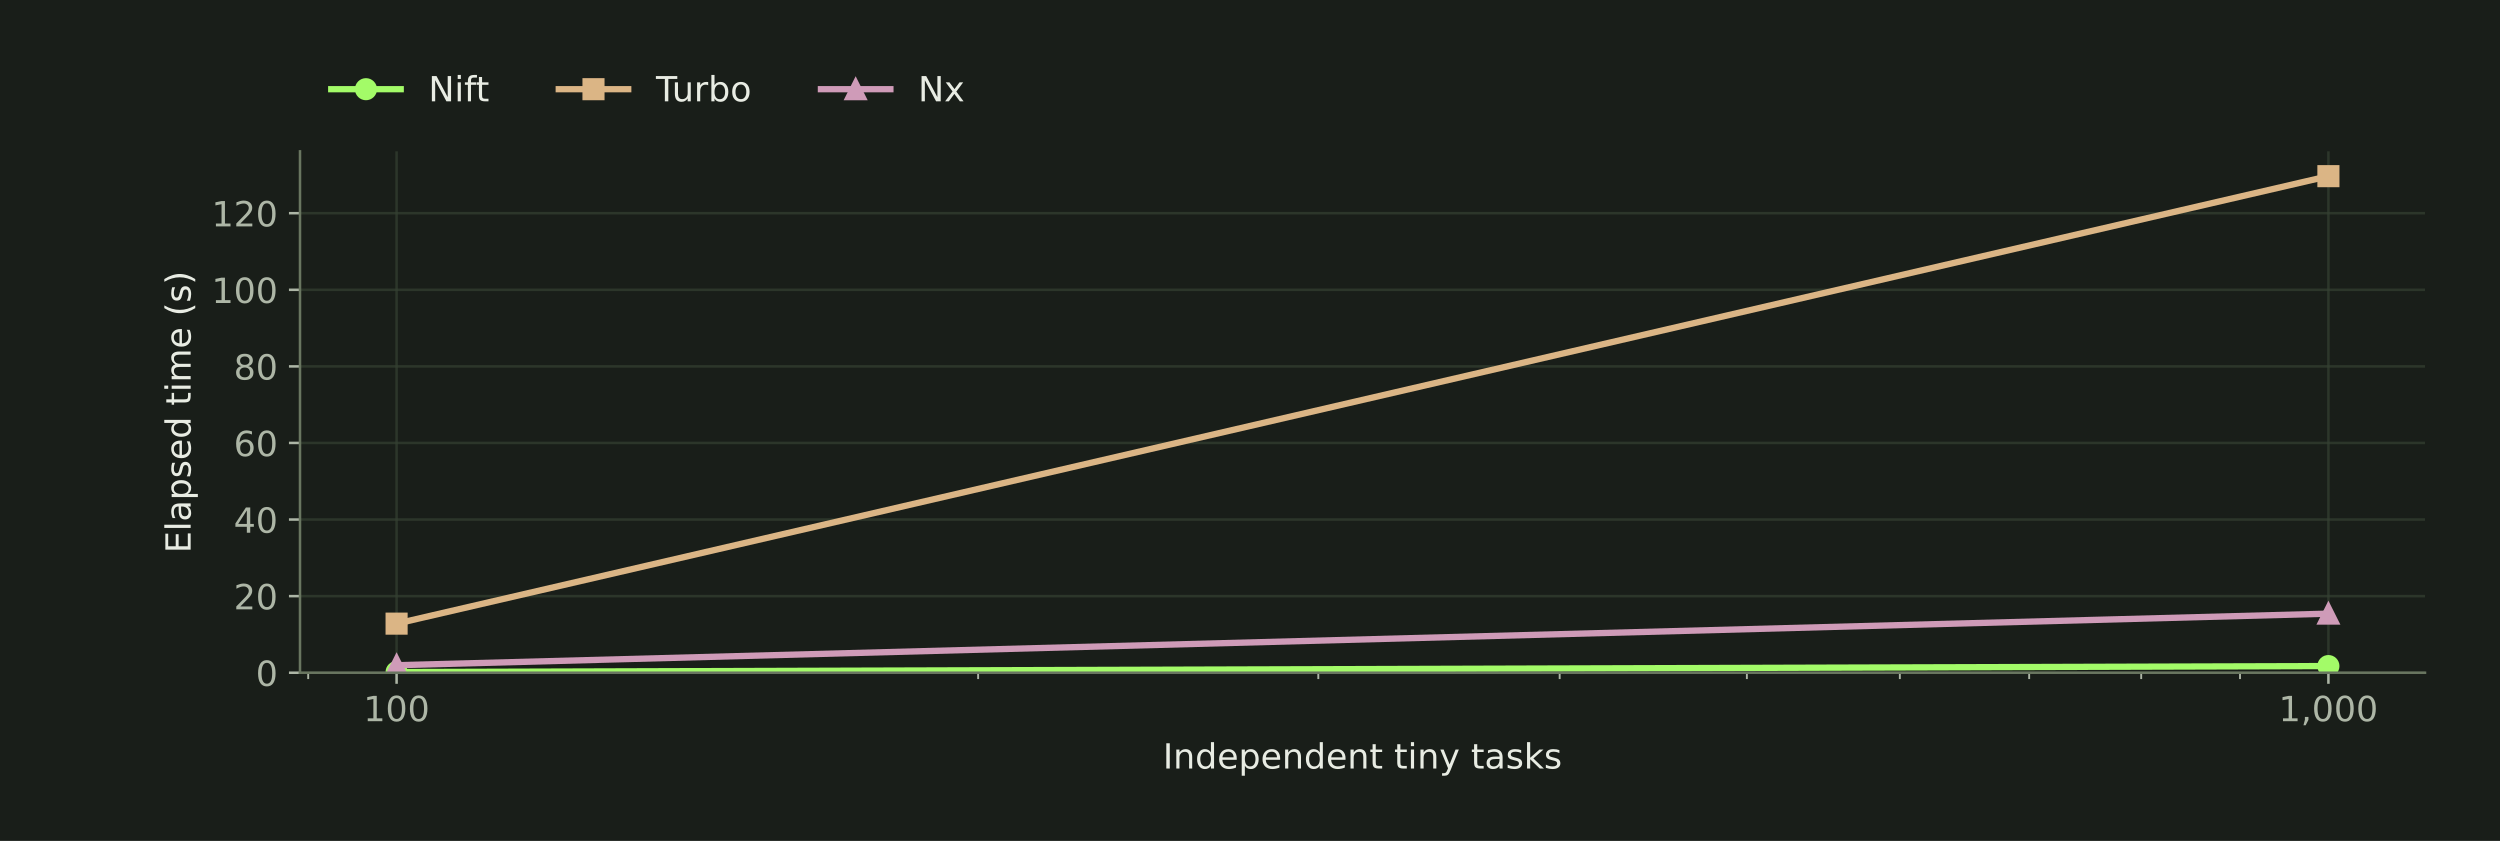
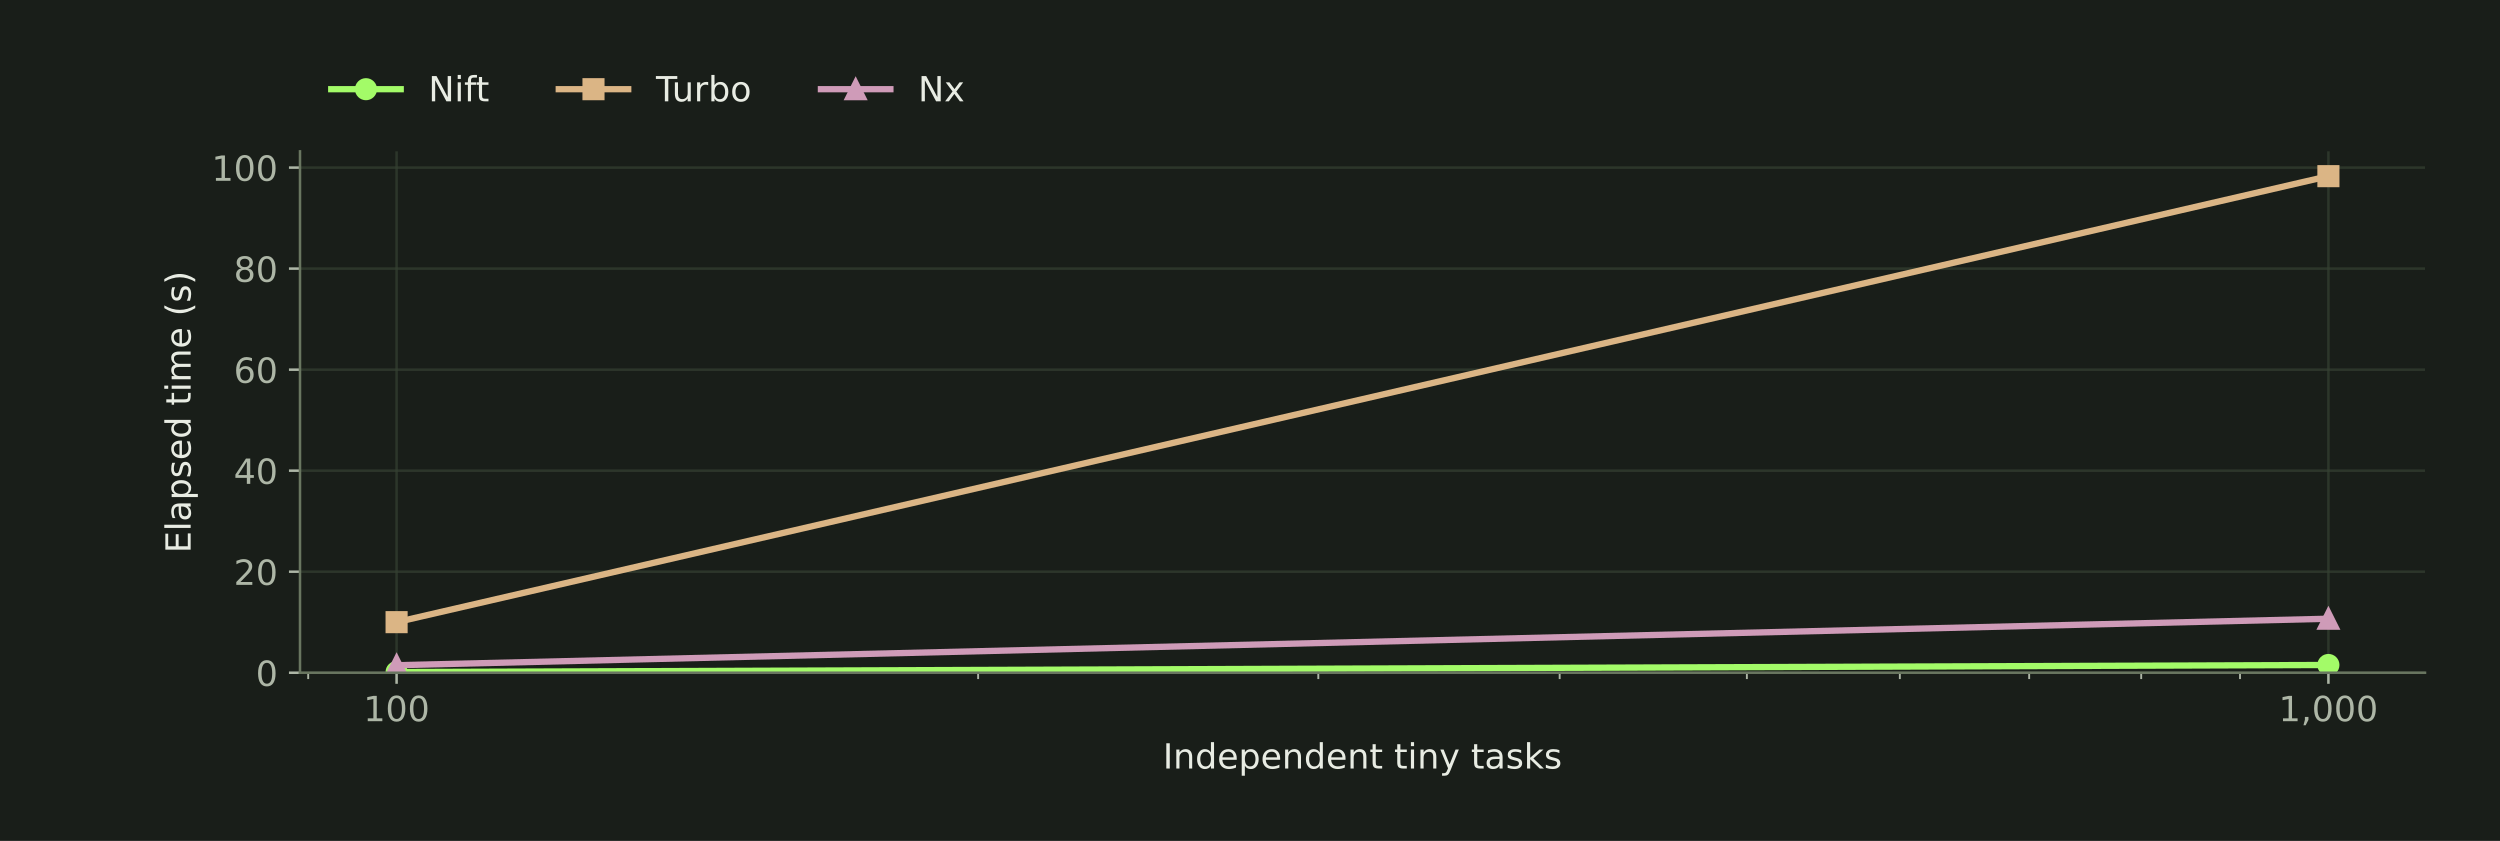
<svg xmlns="http://www.w3.org/2000/svg" xmlns:xlink="http://www.w3.org/1999/xlink" width="792pt" height="266.4pt" viewBox="0 0 792 266.4" version="1.1">
  <defs>
    <style type="text/css">*{stroke-linejoin: round; stroke-linecap: butt}</style>
  </defs>
  <g id="figure_1">
    <g id="patch_1">
      <path d="M 0 266.4 L 792 266.4 L 792 0 L 0 0 z " style="fill: #191e19" />
    </g>
    <g id="axes_1">
      <g id="patch_2">
        <path d="M 95.04 213.12 L 768.24 213.12 L 768.24 47.952 L 95.04 47.952 z " style="fill: #191e19" />
      </g>
      <g id="matplotlib.axis_1">
        <g id="xtick_1">
          <g id="line2d_1">
            <path d="M 125.64 213.12 L 125.64 47.952 " clip-path="url(#pe6b6be5bf1)" style="fill: none; stroke: #354132; stroke-opacity: 0.7; stroke-width: 0.8; stroke-linecap: square" />
          </g>
          <g id="line2d_2">
            <defs>
              <path id="mb59d0f743f" d="M 0 0 L 0 3.5 " style="stroke: #adb6a6; stroke-width: 0.8" />
            </defs>
            <g>
              <use xlink:href="#mb59d0f743f" x="125.64" y="213.12" style="fill: #adb6a6; stroke: #adb6a6; stroke-width: 0.8" />
            </g>
          </g>
          <g id="text_1">
            <text style="font-size: 11px; font-family: 'DejaVu Sans'; text-anchor: middle; fill: #adb6a6" x="125.64" y="228.477" transform="rotate(-0 125.64 228.4774)">100</text>
          </g>
        </g>
        <g id="xtick_2">
          <g id="line2d_3">
            <path d="M 737.64 213.12 L 737.64 47.952 " clip-path="url(#pe6b6be5bf1)" style="fill: none; stroke: #354132; stroke-opacity: 0.7; stroke-width: 0.8; stroke-linecap: square" />
          </g>
          <g id="line2d_4">
            <g>
              <use xlink:href="#mb59d0f743f" x="737.64" y="213.12" style="fill: #adb6a6; stroke: #adb6a6; stroke-width: 0.8" />
            </g>
          </g>
          <g id="text_2">
            <text style="font-size: 11px; font-family: 'DejaVu Sans'; text-anchor: middle; fill: #adb6a6" x="737.64" y="228.477" transform="rotate(-0 737.64 228.4774)">1,000</text>
          </g>
        </g>
        <g id="xtick_3">
          <g id="line2d_5">
            <defs>
              <path id="md41d5f1bb8" d="M 0 0 L 0 2 " style="stroke: #adb6a6; stroke-width: 0.6" />
            </defs>
            <g>
              <use xlink:href="#md41d5f1bb8" x="97.636" y="213.12" style="fill: #adb6a6; stroke: #adb6a6; stroke-width: 0.6" />
            </g>
          </g>
        </g>
        <g id="xtick_4">
          <g id="line2d_6">
            <g>
              <use xlink:href="#md41d5f1bb8" x="309.87" y="213.12" style="fill: #adb6a6; stroke: #adb6a6; stroke-width: 0.6" />
            </g>
          </g>
        </g>
        <g id="xtick_5">
          <g id="line2d_7">
            <g>
              <use xlink:href="#md41d5f1bb8" x="417.638" y="213.12" style="fill: #adb6a6; stroke: #adb6a6; stroke-width: 0.6" />
            </g>
          </g>
        </g>
        <g id="xtick_6">
          <g id="line2d_8">
            <g>
              <use xlink:href="#md41d5f1bb8" x="494.101" y="213.12" style="fill: #adb6a6; stroke: #adb6a6; stroke-width: 0.6" />
            </g>
          </g>
        </g>
        <g id="xtick_7">
          <g id="line2d_9">
            <g>
              <use xlink:href="#md41d5f1bb8" x="553.41" y="213.12" style="fill: #adb6a6; stroke: #adb6a6; stroke-width: 0.6" />
            </g>
          </g>
        </g>
        <g id="xtick_8">
          <g id="line2d_10">
            <g>
              <use xlink:href="#md41d5f1bb8" x="601.869" y="213.12" style="fill: #adb6a6; stroke: #adb6a6; stroke-width: 0.6" />
            </g>
          </g>
        </g>
        <g id="xtick_9">
          <g id="line2d_11">
            <g>
              <use xlink:href="#md41d5f1bb8" x="642.84" y="213.12" style="fill: #adb6a6; stroke: #adb6a6; stroke-width: 0.6" />
            </g>
          </g>
        </g>
        <g id="xtick_10">
          <g id="line2d_12">
            <g>
              <use xlink:href="#md41d5f1bb8" x="678.331" y="213.12" style="fill: #adb6a6; stroke: #adb6a6; stroke-width: 0.6" />
            </g>
          </g>
        </g>
        <g id="xtick_11">
          <g id="line2d_13">
            <g>
              <use xlink:href="#md41d5f1bb8" x="709.636" y="213.12" style="fill: #adb6a6; stroke: #adb6a6; stroke-width: 0.6" />
            </g>
          </g>
        </g>
        <g id="text_3">
          <text style="font-size: 11px; font-family: 'DejaVu Sans'; text-anchor: middle; fill: #e8ece3" x="431.64" y="243.478" transform="rotate(-0 431.64 243.4783)">Independent tiny tasks</text>
        </g>
      </g>
      <g id="matplotlib.axis_2">
        <g id="ytick_1">
          <g id="line2d_14">
            <path d="M 95.04 213.12 L 768.24 213.12 " clip-path="url(#pe6b6be5bf1)" style="fill: none; stroke: #354132; stroke-opacity: 0.7; stroke-width: 0.8; stroke-linecap: square" />
          </g>
          <g id="line2d_15">
            <defs>
              <path id="ma8dde5b0b7" d="M 0 0 L -3.5 0 " style="stroke: #adb6a6; stroke-width: 0.8" />
            </defs>
            <g>
              <use xlink:href="#ma8dde5b0b7" x="95.04" y="213.12" style="fill: #adb6a6; stroke: #adb6a6; stroke-width: 0.8" />
            </g>
          </g>
          <g id="text_4">
            <text style="font-size: 11px; font-family: 'DejaVu Sans'; text-anchor: end; fill: #adb6a6" x="88.04" y="217.299" transform="rotate(-0 88.04 217.2987)">0</text>
          </g>
        </g>
        <g id="ytick_2">
          <g id="line2d_16">
-             <path d="M 95.04 188.857 L 768.24 188.857 " clip-path="url(#pe6b6be5bf1)" style="fill: none; stroke: #354132; stroke-opacity: 0.7; stroke-width: 0.8; stroke-linecap: square" />
+             <path d="M 95.04 181.115 L 768.24 181.115 " clip-path="url(#pe6b6be5bf1)" style="fill: none; stroke: #354132; stroke-opacity: 0.7; stroke-width: 0.8; stroke-linecap: square" />
          </g>
          <g id="line2d_17">
            <g>
-               <use xlink:href="#ma8dde5b0b7" x="95.04" y="188.857" style="fill: #adb6a6; stroke: #adb6a6; stroke-width: 0.8" />
+               <use xlink:href="#ma8dde5b0b7" x="95.04" y="181.115" style="fill: #adb6a6; stroke: #adb6a6; stroke-width: 0.8" />
            </g>
          </g>
          <g id="text_5">
-             <text style="font-size: 11px; font-family: 'DejaVu Sans'; text-anchor: end; fill: #adb6a6" x="88.04" y="193.035" transform="rotate(-0 88.04 193.0354)">20</text>
+             <text style="font-size: 11px; font-family: 'DejaVu Sans'; text-anchor: end; fill: #adb6a6" x="88.04" y="185.293" transform="rotate(-0 88.04 185.2934)">20</text>
          </g>
        </g>
        <g id="ytick_3">
          <g id="line2d_18">
-             <path d="M 95.04 164.593 L 768.24 164.593 " clip-path="url(#pe6b6be5bf1)" style="fill: none; stroke: #354132; stroke-opacity: 0.7; stroke-width: 0.8; stroke-linecap: square" />
+             <path d="M 95.04 149.109 L 768.24 149.109 " clip-path="url(#pe6b6be5bf1)" style="fill: none; stroke: #354132; stroke-opacity: 0.7; stroke-width: 0.8; stroke-linecap: square" />
          </g>
          <g id="line2d_19">
            <g>
-               <use xlink:href="#ma8dde5b0b7" x="95.04" y="164.593" style="fill: #adb6a6; stroke: #adb6a6; stroke-width: 0.8" />
+               <use xlink:href="#ma8dde5b0b7" x="95.04" y="149.109" style="fill: #adb6a6; stroke: #adb6a6; stroke-width: 0.8" />
            </g>
          </g>
          <g id="text_6">
-             <text style="font-size: 11px; font-family: 'DejaVu Sans'; text-anchor: end; fill: #adb6a6" x="88.04" y="168.772" transform="rotate(-0 88.04 168.7721)">40</text>
+             <text style="font-size: 11px; font-family: 'DejaVu Sans'; text-anchor: end; fill: #adb6a6" x="88.04" y="153.288" transform="rotate(-0 88.04 153.2881)">40</text>
          </g>
        </g>
        <g id="ytick_4">
          <g id="line2d_20">
-             <path d="M 95.04 140.33 L 768.24 140.33 " clip-path="url(#pe6b6be5bf1)" style="fill: none; stroke: #354132; stroke-opacity: 0.7; stroke-width: 0.8; stroke-linecap: square" />
+             <path d="M 95.04 117.104 L 768.24 117.104 " clip-path="url(#pe6b6be5bf1)" style="fill: none; stroke: #354132; stroke-opacity: 0.7; stroke-width: 0.8; stroke-linecap: square" />
          </g>
          <g id="line2d_21">
            <g>
-               <use xlink:href="#ma8dde5b0b7" x="95.04" y="140.33" style="fill: #adb6a6; stroke: #adb6a6; stroke-width: 0.8" />
+               <use xlink:href="#ma8dde5b0b7" x="95.04" y="117.104" style="fill: #adb6a6; stroke: #adb6a6; stroke-width: 0.8" />
            </g>
          </g>
          <g id="text_7">
-             <text style="font-size: 11px; font-family: 'DejaVu Sans'; text-anchor: end; fill: #adb6a6" x="88.04" y="144.509" transform="rotate(-0 88.04 144.5087)">60</text>
+             <text style="font-size: 11px; font-family: 'DejaVu Sans'; text-anchor: end; fill: #adb6a6" x="88.04" y="121.283" transform="rotate(-0 88.04 121.2828)">60</text>
          </g>
        </g>
        <g id="ytick_5">
          <g id="line2d_22">
-             <path d="M 95.04 116.067 L 768.24 116.067 " clip-path="url(#pe6b6be5bf1)" style="fill: none; stroke: #354132; stroke-opacity: 0.7; stroke-width: 0.8; stroke-linecap: square" />
+             <path d="M 95.04 85.099 L 768.24 85.099 " clip-path="url(#pe6b6be5bf1)" style="fill: none; stroke: #354132; stroke-opacity: 0.7; stroke-width: 0.8; stroke-linecap: square" />
          </g>
          <g id="line2d_23">
            <g>
-               <use xlink:href="#ma8dde5b0b7" x="95.04" y="116.067" style="fill: #adb6a6; stroke: #adb6a6; stroke-width: 0.8" />
+               <use xlink:href="#ma8dde5b0b7" x="95.04" y="85.099" style="fill: #adb6a6; stroke: #adb6a6; stroke-width: 0.8" />
            </g>
          </g>
          <g id="text_8">
-             <text style="font-size: 11px; font-family: 'DejaVu Sans'; text-anchor: end; fill: #adb6a6" x="88.04" y="120.245" transform="rotate(-0 88.04 120.2454)">80</text>
+             <text style="font-size: 11px; font-family: 'DejaVu Sans'; text-anchor: end; fill: #adb6a6" x="88.04" y="89.278" transform="rotate(-0 88.04 89.27751)">80</text>
          </g>
        </g>
        <g id="ytick_6">
          <g id="line2d_24">
-             <path d="M 95.04 91.803 L 768.24 91.803 " clip-path="url(#pe6b6be5bf1)" style="fill: none; stroke: #354132; stroke-opacity: 0.7; stroke-width: 0.8; stroke-linecap: square" />
+             <path d="M 95.04 53.093 L 768.24 53.093 " clip-path="url(#pe6b6be5bf1)" style="fill: none; stroke: #354132; stroke-opacity: 0.7; stroke-width: 0.8; stroke-linecap: square" />
          </g>
          <g id="line2d_25">
            <g>
-               <use xlink:href="#ma8dde5b0b7" x="95.04" y="91.803" style="fill: #adb6a6; stroke: #adb6a6; stroke-width: 0.8" />
+               <use xlink:href="#ma8dde5b0b7" x="95.04" y="53.093" style="fill: #adb6a6; stroke: #adb6a6; stroke-width: 0.8" />
            </g>
          </g>
          <g id="text_9">
-             <text style="font-size: 11px; font-family: 'DejaVu Sans'; text-anchor: end; fill: #adb6a6" x="88.04" y="95.982" transform="rotate(-0 88.04 95.98207)">100</text>
-           </g>
-         </g>
-         <g id="ytick_7">
-           <g id="line2d_26">
-             <path d="M 95.04 67.54 L 768.24 67.54 " clip-path="url(#pe6b6be5bf1)" style="fill: none; stroke: #354132; stroke-opacity: 0.7; stroke-width: 0.8; stroke-linecap: square" />
-           </g>
-           <g id="line2d_27">
-             <g>
-               <use xlink:href="#ma8dde5b0b7" x="95.04" y="67.54" style="fill: #adb6a6; stroke: #adb6a6; stroke-width: 0.8" />
-             </g>
-           </g>
-           <g id="text_10">
-             <text style="font-size: 11px; font-family: 'DejaVu Sans'; text-anchor: end; fill: #adb6a6" x="88.04" y="71.719" transform="rotate(-0 88.04 71.71874)">120</text>
-           </g>
-         </g>
-         <g id="text_11">
+             <text style="font-size: 11px; font-family: 'DejaVu Sans'; text-anchor: end; fill: #adb6a6" x="88.04" y="57.272" transform="rotate(-0 88.04 57.27221)">100</text>
+           </g>
+         </g>
+         <g id="text_10">
          <text style="font-size: 11px; font-family: 'DejaVu Sans'; text-anchor: middle; fill: #e8ece3" x="60.401" y="130.536" transform="rotate(-90 60.40117 130.536)">Elapsed time (s)</text>
        </g>
      </g>
-       <g id="line2d_28">
-         <path d="M 125.64 212.912 L 737.64 211.008 " clip-path="url(#pe6b6be5bf1)" style="fill: none; stroke: #a3fb68; stroke-width: 2; stroke-linecap: square" />
+       <g id="line2d_26">
+         <path d="M 125.64 212.91 L 737.64 210.664 " clip-path="url(#pe6b6be5bf1)" style="fill: none; stroke: #a3fb68; stroke-width: 2; stroke-linecap: square" />
        <defs>
          <path id="m476e483576" d="M 0 3 C 0.796 3 1.559 2.684 2.121 2.121 C 2.684 1.559 3 0.796 3 0 C 3 -0.796 2.684 -1.559 2.121 -2.121 C 1.559 -2.684 0.796 -3 0 -3 C -0.796 -3 -1.559 -2.684 -2.121 -2.121 C -2.684 -1.559 -3 -0.796 -3 0 C -3 0.796 -2.684 1.559 -2.121 2.121 C -1.559 2.684 -0.796 3 0 3 z " style="stroke: #a3fb68" />
        </defs>
        <g clip-path="url(#pe6b6be5bf1)">
-           <use xlink:href="#m476e483576" x="125.64" y="212.912" style="fill: #a3fb68; stroke: #a3fb68" />
-           <use xlink:href="#m476e483576" x="737.64" y="211.008" style="fill: #a3fb68; stroke: #a3fb68" />
-         </g>
-       </g>
-       <g id="line2d_29">
-         <path d="M 125.64 197.569 L 737.64 55.807 " clip-path="url(#pe6b6be5bf1)" style="fill: none; stroke: #dbb585; stroke-width: 2; stroke-linecap: square" />
+           <use xlink:href="#m476e483576" x="125.64" y="212.91" style="fill: #a3fb68; stroke: #a3fb68" />
+           <use xlink:href="#m476e483576" x="737.64" y="210.664" style="fill: #a3fb68; stroke: #a3fb68" />
+         </g>
+       </g>
+       <g id="line2d_27">
+         <path d="M 125.64 197.098 L 737.64 55.807 " clip-path="url(#pe6b6be5bf1)" style="fill: none; stroke: #dbb585; stroke-width: 2; stroke-linecap: square" />
        <defs>
          <path id="mcf83442291" d="M -3 3 L 3 3 L 3 -3 L -3 -3 z " style="stroke: #dbb585; stroke-linejoin: miter" />
        </defs>
        <g clip-path="url(#pe6b6be5bf1)">
-           <use xlink:href="#mcf83442291" x="125.64" y="197.569" style="fill: #dbb585; stroke: #dbb585; stroke-linejoin: miter" />
+           <use xlink:href="#mcf83442291" x="125.64" y="197.098" style="fill: #dbb585; stroke: #dbb585; stroke-linejoin: miter" />
          <use xlink:href="#mcf83442291" x="737.64" y="55.807" style="fill: #dbb585; stroke: #dbb585; stroke-linejoin: miter" />
        </g>
      </g>
-       <g id="line2d_30">
-         <path d="M 125.64 210.737 L 737.64 194.403 " clip-path="url(#pe6b6be5bf1)" style="fill: none; stroke: #cf9bb8; stroke-width: 2; stroke-linecap: square" />
+       <g id="line2d_28">
+         <path d="M 125.64 210.736 L 737.64 196.013 " clip-path="url(#pe6b6be5bf1)" style="fill: none; stroke: #cf9bb8; stroke-width: 2; stroke-linecap: square" />
        <defs>
          <path id="mc515a019c6" d="M 0 -3 L -3 3 L 3 3 z " style="stroke: #cf9bb8; stroke-linejoin: miter" />
        </defs>
        <g clip-path="url(#pe6b6be5bf1)">
-           <use xlink:href="#mc515a019c6" x="125.64" y="210.737" style="fill: #cf9bb8; stroke: #cf9bb8; stroke-linejoin: miter" />
-           <use xlink:href="#mc515a019c6" x="737.64" y="194.403" style="fill: #cf9bb8; stroke: #cf9bb8; stroke-linejoin: miter" />
+           <use xlink:href="#mc515a019c6" x="125.64" y="210.736" style="fill: #cf9bb8; stroke: #cf9bb8; stroke-linejoin: miter" />
+           <use xlink:href="#mc515a019c6" x="737.64" y="196.013" style="fill: #cf9bb8; stroke: #cf9bb8; stroke-linejoin: miter" />
        </g>
      </g>
      <g id="patch_3">
        <path d="M 95.04 213.12 L 95.04 47.952 " style="fill: none; stroke: #697660; stroke-width: 0.8; stroke-linejoin: miter; stroke-linecap: square" />
      </g>
      <g id="patch_4">
        <path d="M 95.04 213.12 L 768.24 213.12 " style="fill: none; stroke: #697660; stroke-width: 0.8; stroke-linejoin: miter; stroke-linecap: square" />
      </g>
      <g id="legend_1">
-         <g id="line2d_31">
+         <g id="line2d_29">
          <path d="M 104.94 28.256 L 115.94 28.256 L 126.94 28.256 " style="fill: none; stroke: #a3fb68; stroke-width: 2; stroke-linecap: square" />
          <g>
            <use xlink:href="#m476e483576" x="115.94" y="28.256" style="fill: #a3fb68; stroke: #a3fb68" />
          </g>
        </g>
-         <g id="text_12">
+         <g id="text_11">
          <text style="font-size: 11px; font-family: 'DejaVu Sans'; text-anchor: start; fill: #e8ece3" x="135.74" y="32.106" transform="rotate(-0 135.74 32.10606)">Nift</text>
        </g>
-         <g id="line2d_32">
+         <g id="line2d_30">
          <path d="M 177.018 28.256 L 188.018 28.256 L 199.018 28.256 " style="fill: none; stroke: #dbb585; stroke-width: 2; stroke-linecap: square" />
          <g>
            <use xlink:href="#mcf83442291" x="188.018" y="28.256" style="fill: #dbb585; stroke: #dbb585; stroke-linejoin: miter" />
          </g>
        </g>
-         <g id="text_13">
+         <g id="text_12">
          <text style="font-size: 11px; font-family: 'DejaVu Sans'; text-anchor: start; fill: #e8ece3" x="207.817" y="32.106" transform="rotate(-0 207.8175 32.10606)">Turbo</text>
        </g>
-         <g id="line2d_33">
+         <g id="line2d_31">
          <path d="M 260.073 28.256 L 271.073 28.256 L 282.073 28.256 " style="fill: none; stroke: #cf9bb8; stroke-width: 2; stroke-linecap: square" />
          <g>
            <use xlink:href="#mc515a019c6" x="271.073" y="28.256" style="fill: #cf9bb8; stroke: #cf9bb8; stroke-linejoin: miter" />
          </g>
        </g>
-         <g id="text_14">
+         <g id="text_13">
          <text style="font-size: 11px; font-family: 'DejaVu Sans'; text-anchor: start; fill: #e8ece3" x="290.873" y="32.106" transform="rotate(-0 290.8727 32.10606)">Nx</text>
        </g>
      </g>
    </g>
  </g>
  <defs>
    <clipPath id="pe6b6be5bf1">
      <rect x="95.04" y="47.952" width="673.2" height="165.168" />
    </clipPath>
  </defs>
</svg>
